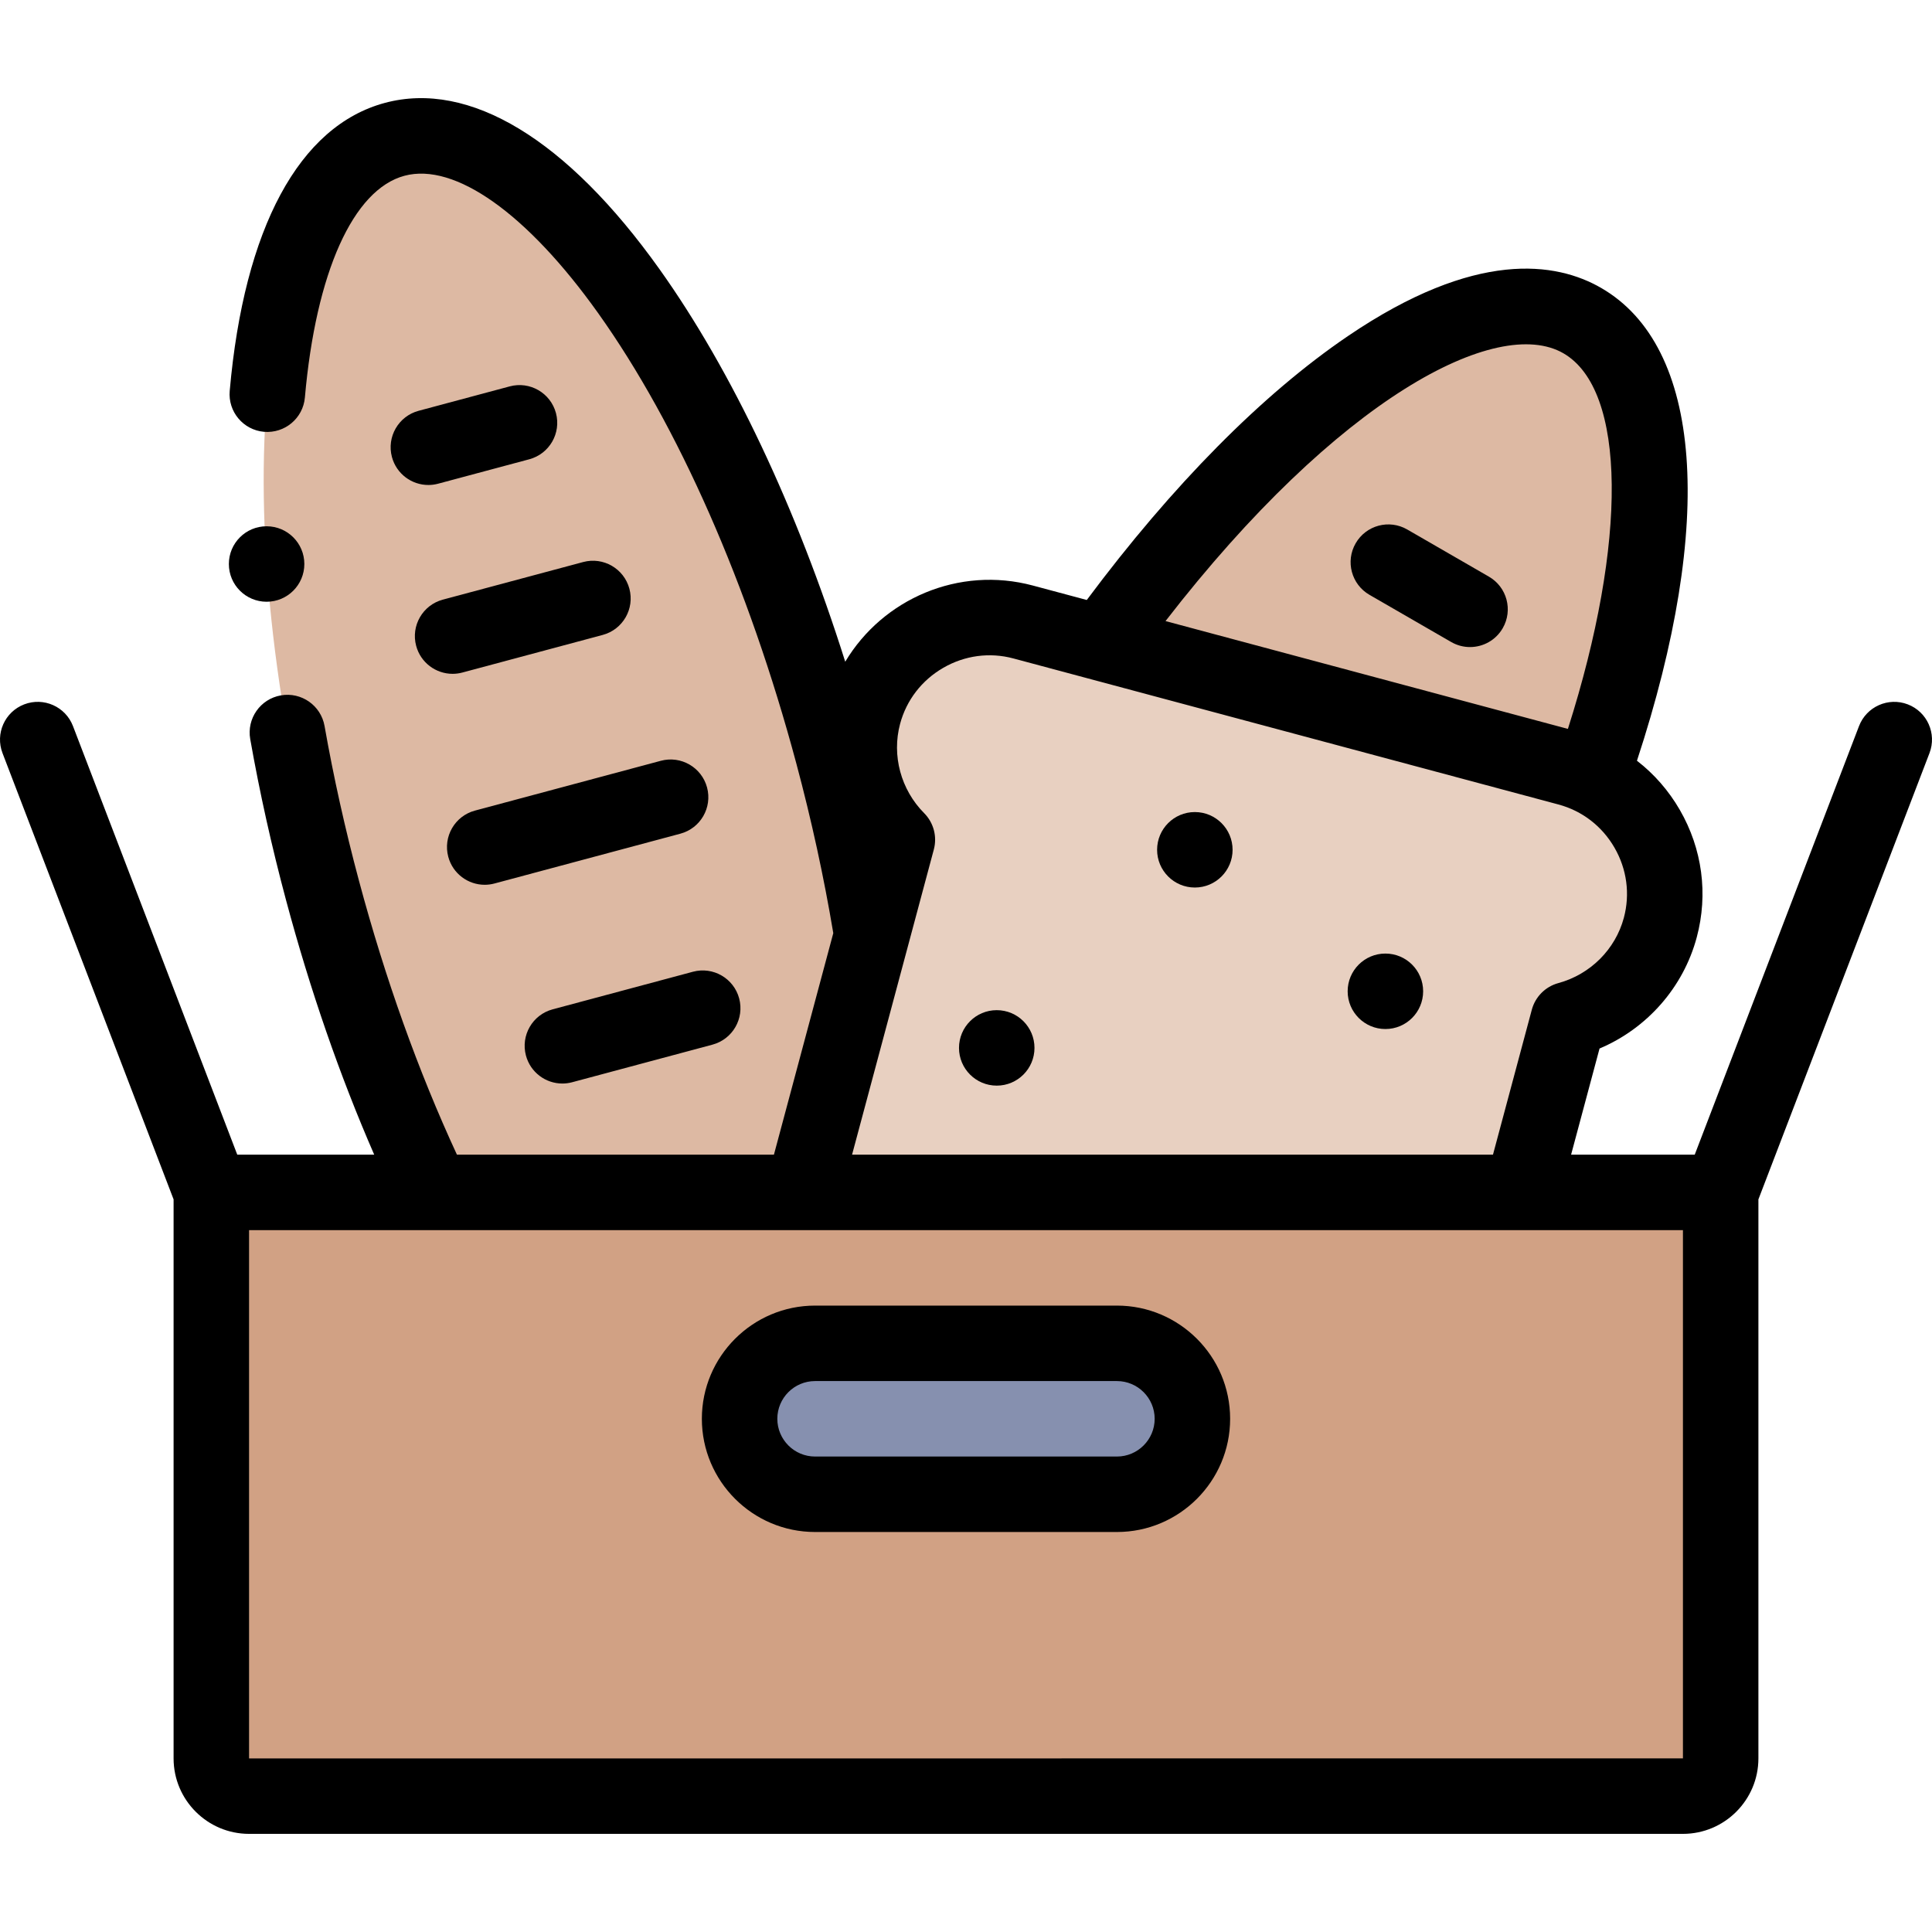
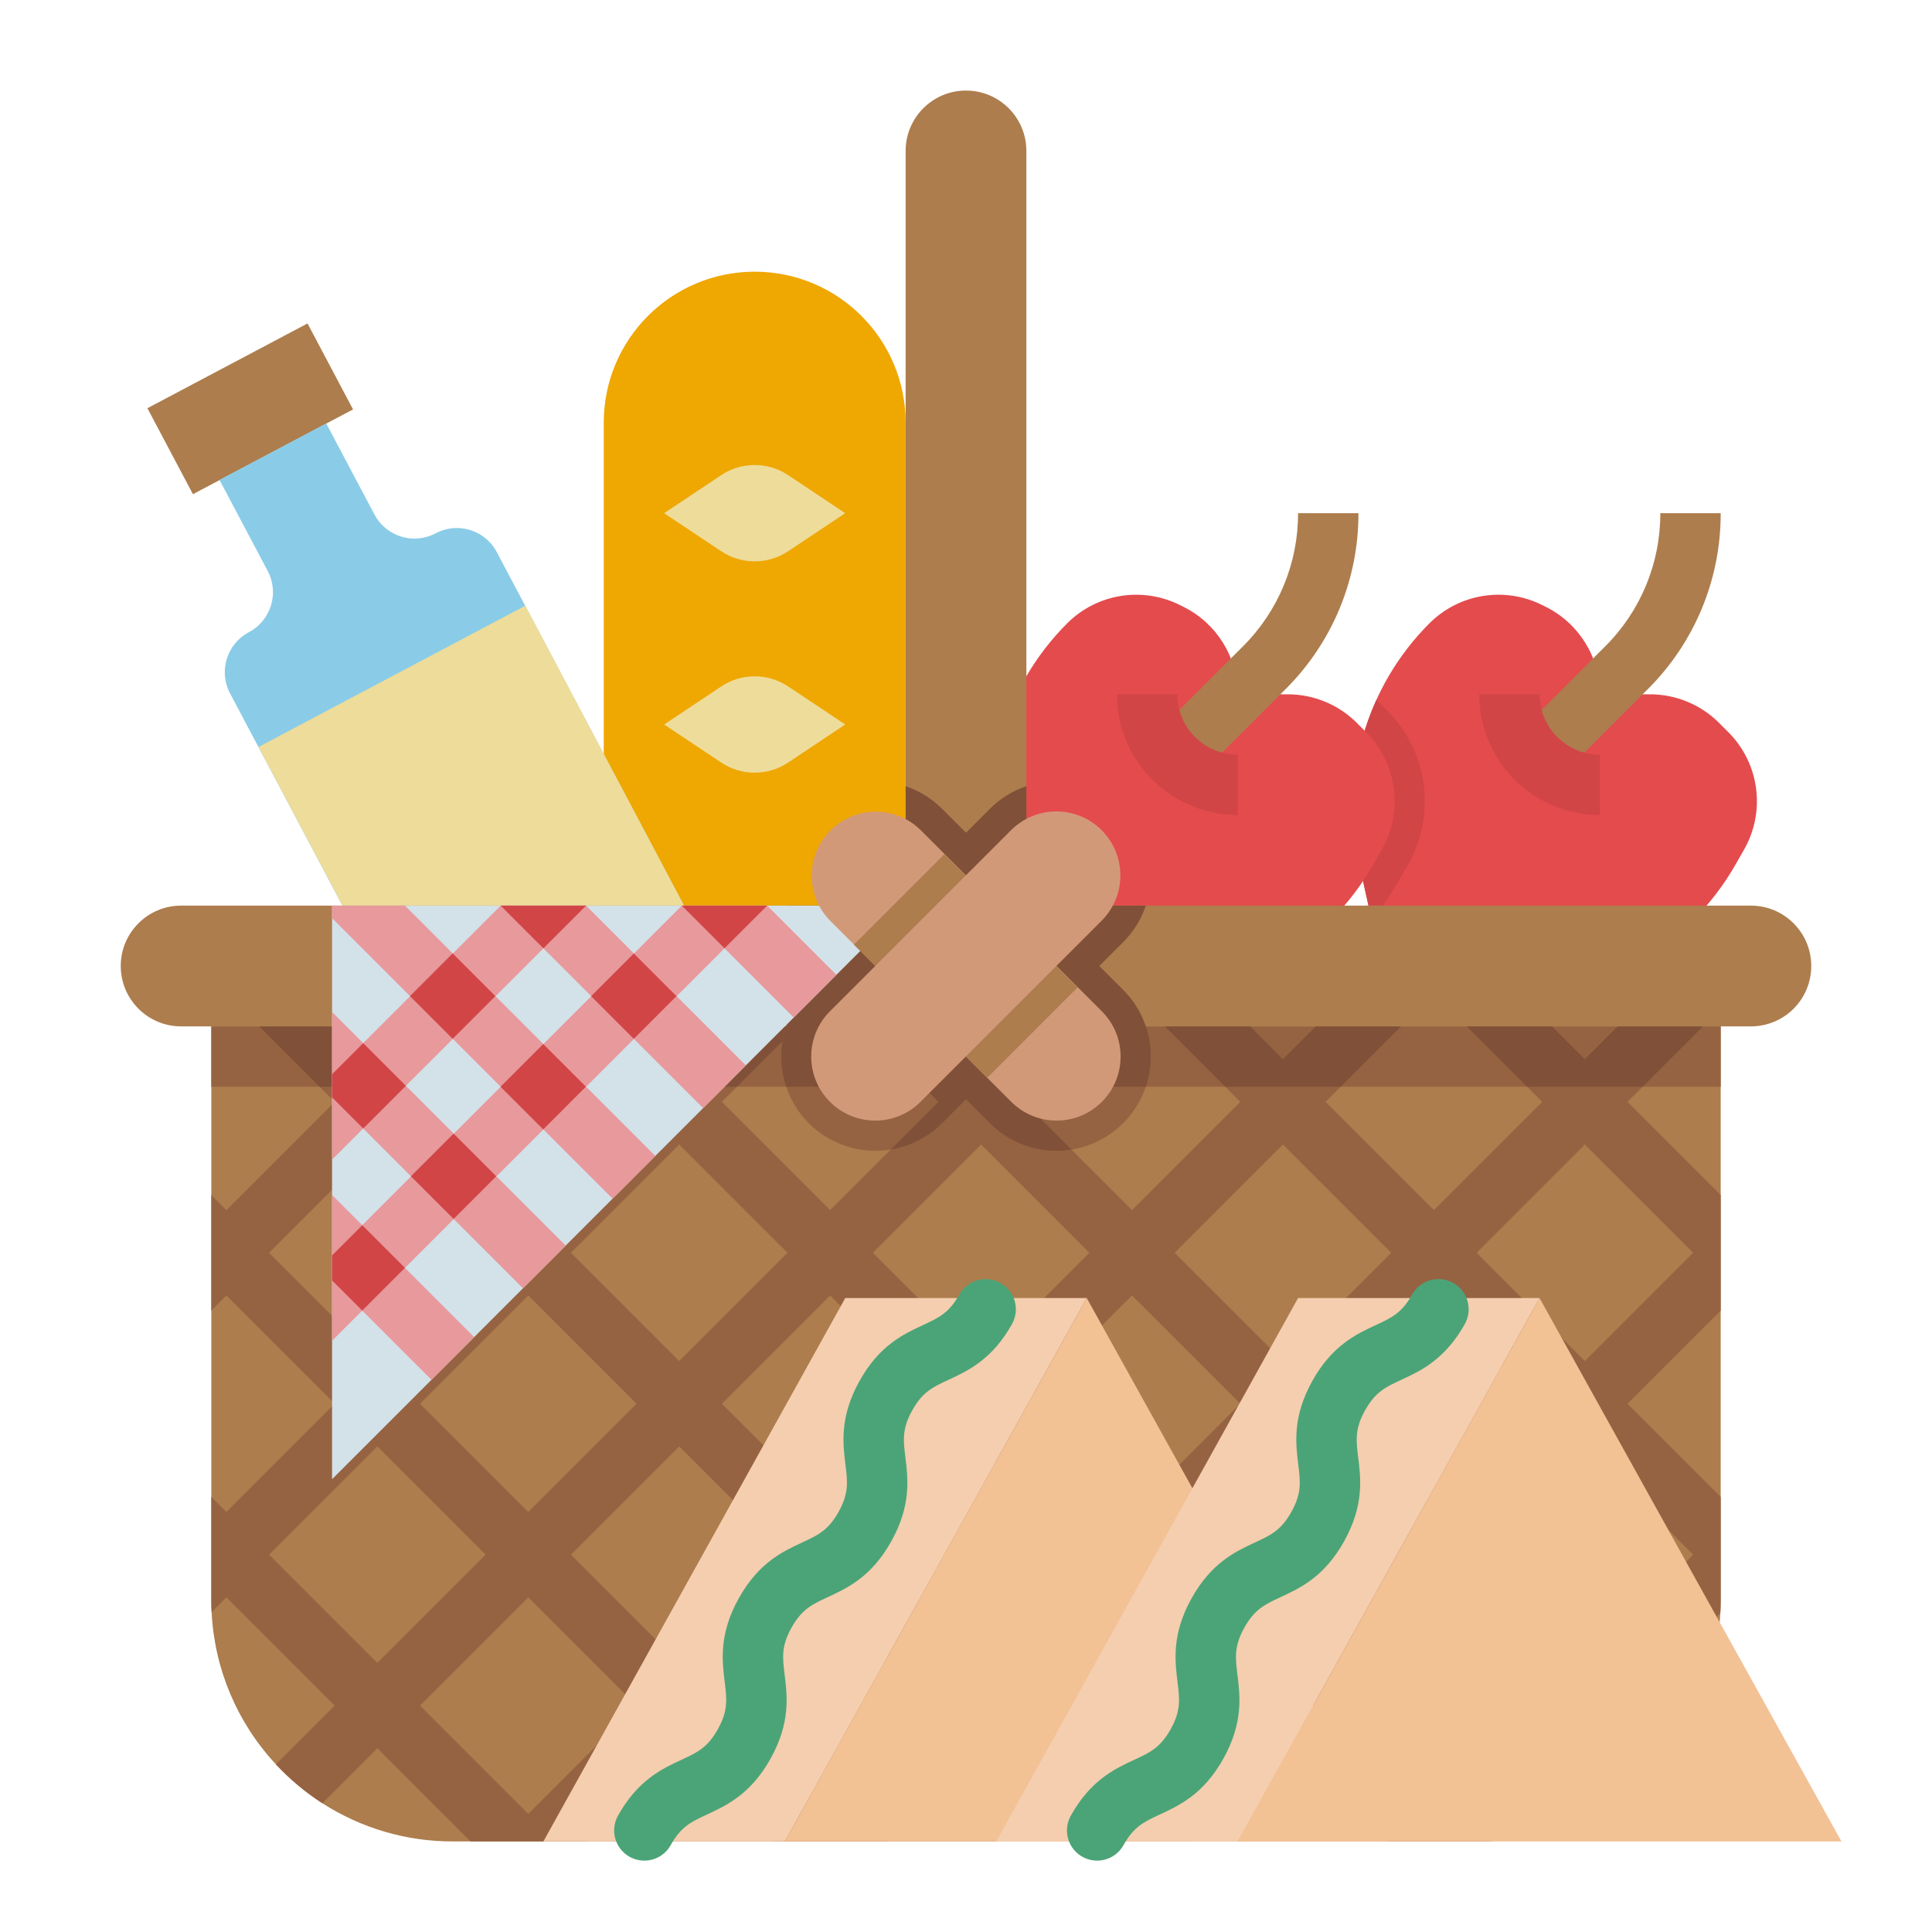
- <svg xmlns="http://www.w3.org/2000/svg" id="Layer_1" enable-background="new 0 0 512.008 512.008" height="512" viewBox="0 0 512.008 512.008" width="512">
-   <g>
-     <g clip-rule="evenodd" fill-rule="evenodd">
-       <path d="m220.704 199.761c-26.779-99.94-78.76-172.846-116.102-162.84s-45.906 99.135-19.127 199.075c7.906 29.506 18.009 56.652 29.283 80.007h98.019l18.281-68.227c-2.519-15.513-5.96-31.618-10.354-48.015z" fill="#ddb9a3" />
-       <path d="m419.324 84.964c-27.914-16.117-80.575 20.813-127.296 85.469l123.573 33.111c2.178.584 4.252 1.366 6.207 2.326 20.717-58.88 21.238-107.21-2.484-120.906z" fill="#ddb9a3" />
-       <path d="m415.601 203.544-123.573-33.111-20.881-5.595c-18.335-4.913-37.355 6.069-42.268 24.404-3.288 12.273.546 24.854 8.941 33.304l-6.761 25.231-18.281 68.227h190.555l12.277-45.819c11.495-3.121 21.106-12.098 24.395-24.372 4.329-16.156-3.684-32.845-18.195-39.944-1.957-.959-4.031-1.742-6.209-2.325z" fill="#e8d0c1" />
-       <path d="m403.332 316.002h-190.555-98.019-58.755v150c0 5.5 4.5 9.999 10 9.999h380c5.5 0 10-4.499 10-9.999v-150zm-187.329 40.001h80c11 0 20 9 20 20s-9 20-20 20h-80c-11 0-20-9-20-20s9-20 20-20z" fill="#d1a184" />
-       <path d="m296.003 356.003h-80c-11 0-20 9-20 20s9 20 20 20h80c11 0 20-9 20-20s-8.999-20-20-20z" fill="#8690af" />
-     </g>
-     <g>
-       <path d="m216.003 406.003h80c16.542 0 30-13.458 30-30s-13.458-30-30-30h-80c-16.542 0-30 13.458-30 30s13.458 30 30 30zm0-40h80c5.514 0 10 4.486 10 10s-4.486 10-10 10h-80c-5.514 0-10-4.486-10-10s4.486-10 10-10z" />
-       <path d="m505.584 186.665c-5.152-1.976-10.938.602-12.917 5.759l-43.54 113.579h-32.763l7.537-28.127c12.571-5.313 22.2-16.18 25.762-29.476 3.067-11.447 1.476-23.436-4.482-33.756-2.963-5.132-6.824-9.533-11.365-13.04 20.776-63.217 17.36-109.796-9.492-125.299-11.912-6.878-33.224-10.246-67.104 12.758-22.68 15.398-46.52 39.509-69.207 69.942l-14.28-3.826c-19.639-5.263-39.784 3.535-49.733 20.186-12.855-40.71-30.014-77.088-49.244-104.059-24.526-34.398-50.357-50.044-72.743-44.044-22.726 6.09-37.335 33.199-41.136 76.334-.485 5.502 3.582 10.354 9.083 10.84 5.509.469 10.354-3.583 10.839-9.084 2.921-33.156 12.787-55.126 26.39-58.771 13.337-3.581 32.51 10.01 51.282 36.337 21.252 29.808 39.923 72.223 52.573 119.433 4.03 15.04 7.314 30.147 9.789 44.944l-15.731 58.709h-84.007c-10.267-22.196-18.994-46.585-25.963-72.595-3.667-13.688-6.736-27.485-9.122-41.01-.959-5.439-6.139-9.07-11.585-8.111-5.439.959-9.07 6.146-8.111 11.584 2.486 14.096 5.682 28.467 9.5 42.713 6.399 23.882 14.235 46.492 23.357 67.419h-36.292l-43.539-113.581c-1.977-5.158-7.761-7.735-12.917-5.759-5.157 1.978-7.735 7.761-5.758 12.917l45.338 118.271v148.149c0 11.027 8.972 19.999 20 19.999h380c11.028 0 20-8.972 20-19.999v-148.147l45.339-118.273c1.977-5.156-.601-10.939-5.758-12.916zm-91.26-93.04c16.739 9.665 17.015 49.958 1.192 99.544l-106.636-28.574c45.883-59.28 87.939-81.074 105.444-70.97zm-166.846 131.507c.922-3.439-.055-7.109-2.564-9.636-6.178-6.219-8.621-15.288-6.376-23.668 1.685-6.287 5.749-11.561 11.442-14.848 5.692-3.285 12.291-4.17 18.579-2.484l144.454 38.706c6.287 1.685 11.561 5.748 14.848 11.441 3.287 5.694 4.169 12.292 2.484 18.58-2.245 8.379-8.896 15.011-17.355 17.309-3.437.933-6.117 3.623-7.039 7.063l-10.291 38.407h-169.85zm198.526 240.87-380 .001v-140h380z" />
-       <path d="m175.132 201.619-49.262 13.2c-5.334 1.43-8.5 6.913-7.071 12.247 1.197 4.469 5.237 7.415 9.653 7.415.856 0 1.728-.111 2.595-.344l49.262-13.2c5.334-1.43 8.5-6.913 7.071-12.247-1.43-5.336-6.914-8.504-12.248-7.071z" />
-       <path d="m154.549 148.948-37.19 9.965c-5.334 1.43-8.5 6.913-7.071 12.247 1.197 4.468 5.237 7.415 9.653 7.415.856 0 1.728-.111 2.595-.344l37.19-9.965c5.334-1.43 8.5-6.913 7.071-12.247-1.43-5.334-6.911-8.501-12.248-7.071z" />
-       <path d="m146.453 267.491c-5.334 1.43-8.5 6.913-7.071 12.247 1.197 4.468 5.237 7.415 9.653 7.415.856 0 1.728-.111 2.595-.344l37.189-9.965c5.334-1.43 8.5-6.913 7.071-12.247-1.43-5.335-6.915-8.502-12.248-7.071z" />
-       <path d="m135.088 102.397-24.15 6.471c-5.335 1.43-8.501 6.912-7.071 12.247 1.197 4.468 5.237 7.415 9.653 7.415.856 0 1.728-.111 2.594-.344l24.15-6.471c5.335-1.43 8.501-6.912 7.071-12.247-1.428-5.335-6.914-8.503-12.247-7.071z" />
-       <path d="m394.583 152.82-21.652-12.501c-4.785-2.762-10.899-1.123-13.66 3.66-2.762 4.783-1.123 10.898 3.66 13.66l21.652 12.501c1.575.909 3.294 1.342 4.99 1.342 3.456 0 6.818-1.794 8.67-5.002 2.762-4.783 1.123-10.898-3.66-13.66z" />
-       <path d="m316.653 215.208h-.007c-5.522 0-9.997 4.478-9.997 10s4.481 10 10.004 10 10-4.478 10-10-4.477-10-10-10z" />
-       <path d="m264.153 267.708h-.008c-5.522 0-9.996 4.478-9.996 10s4.481 10 10.004 10 10-4.478 10-10-4.477-10-10-10z" />
-       <path d="m367.153 252.708h-.007c-5.522 0-9.997 4.478-9.997 10s4.481 10 10.004 10 10-4.478 10-10-4.477-10-10-10z" />
-       <path d="m80.655 149.471c0-5.522-4.477-10-10-10h-.007c-5.523 0-9.996 4.478-9.996 10s4.48 10 10.003 10 10-4.477 10-10z" />
-     </g>
+ <svg xmlns="http://www.w3.org/2000/svg" id="Flat" height="512" viewBox="0 0 512 512" width="512">
+   <path d="m200 72a40 40 0 0 1 40 40v136a0 0 0 0 1 0 0h-80a0 0 0 0 1 0 0v-136a40 40 0 0 1 40-40z" fill="#efa702" />
+   <path d="m176 136 15.125-10.083a16 16 0 0 1 17.75 0l15.125 10.083-15.125 10.083a16 16 0 0 1 -17.75 0z" fill="#eedc9a" />
+   <path d="m176 192 15.125-10.083a16 16 0 0 1 17.75 0l15.125 10.083-15.125 10.083a16 16 0 0 1 -17.75 0z" fill="#eedc9a" />
+   <path d="m42.29 95.432h47.999v25.775h-47.999z" fill="#ad7d4d" transform="matrix(.884 -.468 .468 .884 -42.981 43.609)" />
+   <path d="m182.58 242.5-70.7 37.43-43.41-82-7.51-14.18a11.997 11.997 0 0 1 4.99-16.21l.01-.01a11.997 11.997 0 0 0 4.99-16.21l-12.77-24.12 28.28-14.98 12.77 24.12a11.988 11.988 0 0 0 16.22 4.99 11.885 11.885 0 0 1 5.6-1.4 12.005 12.005 0 0 1 10.61 6.39l7.51 14.18z" fill="#8acce7" />
+   <path d="m85.527 173.824h79.997v92.782h-79.997z" fill="#eedc9a" transform="matrix(.884 -.468 .468 .884 -88.449 84.324)" />
+   <path d="m462.19 225.17-2.31 4.03a69.04 69.04 0 0 1 -59.96 34.8h-31.92l-4.49-20.2-3.29-14.79a69.075 69.075 0 0 1 18.59-63.82 25.887 25.887 0 0 1 29.88-4.85l1 .5a25.897 25.897 0 0 1 14.31 23.16h13.28a25.895 25.895 0 0 1 18.3 7.58l2.44 2.44a25.896 25.896 0 0 1 4.17 31.15z" fill="#e44b4d" />
+   <path d="m413.657 205.657-11.314-11.314 23.029-23.029a49.614 49.614 0 0 0 14.628-35.313h16a65.514 65.514 0 0 1 -19.313 46.628z" fill="#ad7d4d" />
+   <path d="m424 216a32.037 32.037 0 0 1 -32-32h16a16.018 16.018 0 0 0 16 16z" fill="#d14547" />
+   <path d="m373.14 229.14-2.31 4.03a77.598 77.598 0 0 1 -7.32 10.63l-3.29-14.79a68.986 68.986 0 0 1 4.54-43.54c.16.15.32.3.48.46l2.43 2.43a33.968 33.968 0 0 1 5.47 40.78z" fill="#d14547" />
+   <path d="m282.806 165.194a25.889 25.889 0 0 1 29.884-4.849l1.0.5a25.889 25.889 0 0 1 14.311 23.155h13.277a25.889 25.889 0 0 1 18.306 7.583l2.435 2.435a25.889 25.889 0 0 1 4.172 31.15l-2.306 4.036a69.058 69.058 0 0 1 -59.959 34.796h-31.924l-7.776-34.994a69.058 69.058 0 0 1 18.582-63.812z" fill="#e44b4d" />
+   <path d="m317.657 205.657-11.314-11.314 23.029-23.029a49.614 49.614 0 0 0 14.628-35.313h16a65.514 65.514 0 0 1 -19.313 46.628z" fill="#ad7d4d" />
+   <path d="m328 216a32.037 32.037 0 0 1 -32-32h16a16.018 16.018 0 0 0 16 16z" fill="#d14547" />
+   <path d="m272 40v200h-32v-200a16 16 0 1 1 32 0z" fill="#ad7d4d" />
+   <path d="m272 208.34v31.66h-32v-31.66a24.826 24.826 0 0 1 9.66 6l6.34 6.34 6.34-6.34a24.826 24.826 0 0 1 9.66-6z" fill="#805038" />
+   <path d="m456 272v152c0 1.14-.03 2.28-.09 3.4a63.605 63.605 0 0 1 -13.35 35.85 64.403 64.403 0 0 1 -11.31 11.31 63.606 63.606 0 0 1 -35.85 13.35c-1.12.06-2.26.09-3.4.09h-272a63.773 63.773 0 0 1 -34.57-10.12 64.782 64.782 0 0 1 -12.31-10.31 63.708 63.708 0 0 1 -17.04-40.34c-.05-1.07-.08-2.15-.08-3.23v-152z" fill="#ad7d4d" />
+   <path d="m456 316.69-24.69-24.69 20-20h-22.62l-8.69 8.69-8.69-8.69h-22.62l20 20-28.69 28.69-28.69-28.69 20-20h-22.62l-8.69 8.69-8.69-8.69h-22.62l20 20-28.69 28.69-16.04-16.04-12.65-12.65 20-20h-22.62l-8.69 8.69-8.69-8.69h-22.62l20 20-28.69 28.69-28.69-28.69 20-20h-22.62l-8.69 8.69-8.69-8.69h-22.62l20 20-28.69 28.69-28.69-28.69 20-20h-22.62l-8.69 8.69-8.69-8.69h-22.62l20 20-28.69 28.69-4-4v30.62l4-4 28.69 28.69-28.69 28.69-4-4v27.31c0 1.08.03 2.16.08 3.23l3.92-3.92 28.69 28.69-15.57 15.57a64.782 64.782 0 0 0 12.31 10.31l14.57-14.57 24.69 24.69h30.62l24.69-24.69 24.69 24.69h30.62l24.69-24.69 24.69 24.69h30.62l24.69-24.69 24.69 24.69h27.31c1.14 0 2.28-.03 3.4-.09l24.6-24.6 11.25 11.25a64.403 64.403 0 0 0 11.31-11.31l-11.25-11.25 24.6-24.6c.06-1.12.09-2.26.09-3.4v-27.31l-24.69-24.69 24.69-24.69zm-47.31 55.31-28.69 28.69-28.69-28.69 28.69-28.69zm-68.69-68.69 28.69 28.69-28.69 28.69-28.69-28.69zm-11.31 68.69-28.69 28.69-28.69-28.69 28.69-28.69zm-68.69-68.69 28.69 28.69-28.69 28.69-28.69-28.69zm-11.31 68.69-28.69 28.69-28.69-28.69 28.69-28.69zm-68.69-68.69 28.69 28.69-28.69 28.69-28.69-28.69zm-11.31 68.69-28.69 28.69-28.69-28.69 28.69-28.69zm-97.38-40 28.69-28.69 28.69 28.69-28.69 28.69zm0 80 28.69-28.69 28.69 28.69-28.69 28.69zm68.69 68.69-28.69-28.69 28.69-28.69 28.69 28.69zm11.31-68.69 28.69-28.69 28.69 28.69-28.69 28.69zm68.69 68.69-28.69-28.69 28.69-28.69 28.69 28.69zm11.31-68.69 28.69-28.69 28.69 28.69-28.69 28.69zm68.69 68.69-28.69-28.69 28.69-28.69 28.69 28.69zm11.31-68.69 28.69-28.69 28.69 28.69-28.69 28.69zm68.69 68.69-28.69-28.69 28.69-28.69 28.69 28.69zm68.69-68.69-28.69 28.69-28.69-28.69 28.69-28.69zm-28.69-51.31-28.69-28.69 28.69-28.69 28.69 28.69z" fill="#966342" />
+   <path d="m56 272h400v16h-400z" fill="#966342" />
+   <path d="m108.69 272h22.62l-16 16h-30.62l-16-16h22.62l8.69 8.69z" fill="#805038" />
+   <path d="m188.69 272h22.62l-16 16h-30.62l-16-16h22.62l8.69 8.69z" fill="#805038" />
+   <path d="m268.69 272h22.62l-16 16h-30.62l-16-16h22.62l8.69 8.69z" fill="#805038" />
+   <path d="m348.69 272h22.62l-16 16h-30.62l-16-16h22.62l8.69 8.69z" fill="#805038" />
+   <path d="m451.31 272-16 16h-30.62l-16-16h22.62l8.69 8.69 8.69-8.69z" fill="#805038" />
+   <path d="m480 256a15.978 15.978 0 0 1 -16 16h-416a16 16 0 1 1 0-32h416a15.995 15.995 0 0 1 16 16z" fill="#ad7d4d" />
+   <path d="m304.97 280a24.975 24.975 0 0 1 -42.63 17.66l-6.34-6.34-6.34 6.34a24.969 24.969 0 0 1 -41.31-25.66h95.31a24.889 24.889 0 0 1 1.31 8z" fill="#966342" />
+   <path d="m208.35 272h2.96l-3.94 3.94a25.476 25.476 0 0 1 .98-3.94z" fill="#805038" />
+   <path d="m271.31 292 12.65 12.65a23.577 23.577 0 0 1 -3.96.32 24.842 24.842 0 0 1 -17.66-7.31l-6.34-6.34-6.34 6.34a24.83 24.83 0 0 1 -13.61 6.98l12.64-12.64-20-20h22.62l8.69 8.69 8.69-8.69h22.62z" fill="#805038" />
+   <path d="m214.34 262.34 6.34-6.34-6.34-6.34a24.82 24.82 0 0 1 -6-9.66h95.31a24.841 24.841 0 0 1 -5.99 9.66l-6.34 6.34 6.34 6.34a24.823 24.823 0 0 1 6 9.66h-95.31a24.844 24.844 0 0 1 5.99-9.66z" fill="#805038" />
+   <path d="m304.97 280a24.889 24.889 0 0 1 -1.31 8h-95.31a25.17 25.17 0 0 1 0-16h95.31a24.889 24.889 0 0 1 1.31 8z" fill="#805038" />
+   <path d="m240 240-18.34 18.35-11.31 11.31-12.69 12.68-11.32 11.32-12.68 12.68-11.32 11.32-12.43 12.44-35.56 35.56-26.35 26.34v-152z" fill="#d3e1e9" />
+   <path d="m144.01 276.69h-.01l-12.68-12.68-11.31 11.31 12.68 12.68v.01zm0 0h-.01l-12.68-12.68-11.31 11.31 12.68 12.68v.01zm66.34-7.03 11.31-11.31-18.35-18.35h-22.62l-12.68 12.69h-.01l-12.69-12.69h-22.62v.01l-12.68 12.68h-.01l-12.69-12.69h-19.31v3.32l20.68 20.68h.01v.01l-12.44 12.43-8.25-8.25v39.12l8.25-8.25 12.69 12.69-12.94 12.94-8-8v38.62l8-8 18.35 18.35 11.31-11.31-18.35-18.35 12.94-12.94 18.35 18.35 11.31-11.31-18.35-18.35 12.44-12.43 18.34 18.34 11.32-11.32-18.34-18.34 12.68-12.68 18.34 18.34 11.32-11.32-18.34-18.34 12.68-12.69zm-90.1 30.78-12.69-12.69 12.44-12.43h.01l12.68 12.68v.01zm23.76-23.75h-.01l-12.69-12.69h.01l12.68-12.68h.01l12.68 12.68v.01zm0 0h-.01l-12.68-12.68-11.31 11.31 12.68 12.68v.01zm0 0h-.01l-12.68-12.68-11.31 11.31 12.68 12.68v.01z" fill="#e7999b" />
+   <g fill="#d14547">
+     <path d="m107.31 336-11.31 11.31-8-8v-6.62l8-8z" />
+     <path d="m112.253 303.753h15.995v15.995h-15.995z" transform="matrix(.707 -.707 .707 .707 -185.22 176.339)" />
+     <path d="m136.001 280.008h16.009v15.995h-16.009z" transform="matrix(.707 -.707 .707 .707 -161.472 186.182)" />
+     <path d="m160.001 256.008h16.009v15.995h-16.009z" transform="matrix(.707 -.707 .707 .707 -137.472 196.123)" />
+     <path d="m203.31 240-11.31 11.31-11.31-11.31z" />
+     <path d="m107.57 287.76-11.31 11.31-8.26-8.26v-6.12l8.25-8.25z" />
+     <path d="m111.996 255.996h16.009v16.009h-16.009z" transform="matrix(.707 -.707 .707 .707 -151.529 162.177)" />
+     <path d="m155.32 240v.01l-11.31 11.31h-.01l-11.32-11.32z" />
  </g>
+   <path d="m292 292a16.972 16.972 0 0 1 -24 0l-6.34-6.34-35.32-35.32-6.34-6.34a16.971 16.971 0 0 1 24-24l6.34 6.34 35.32 35.32 6.34 6.34a16.966 16.966 0 0 1 0 24z" fill="#d29979" />
+   <path d="m239.029 231.025h33.941v49.95h-33.941z" fill="#ad7d4d" transform="matrix(.707 -.707 .707 .707 -106.039 256)" />
+   <path d="m222.059 239.029h67.882a16.971 16.971 0 0 1 16.971 16.971 16.971 16.971 0 0 1 -16.971 16.971h-67.882a16.971 16.971 0 0 1 -16.971-16.971 16.971 16.971 0 0 1 16.971-16.971z" fill="#d29979" transform="matrix(.707 -.707 .707 .707 -106.039 256)" />
+   <path d="m144 488 80-144h64l-80 144z" fill="#f4ceaf" />
+   <path d="m170.748 493.087a8.001 8.001 0 0 1 -6.986-11.887c5.266-9.476 11.701-12.46 16.873-14.857 4.144-1.921 6.882-3.189 9.616-8.112 2.734-4.922 2.365-7.917 1.808-12.45-.696-5.658-1.563-12.699 3.702-22.177 5.265-9.477 11.701-12.46 16.873-14.857 4.144-1.921 6.881-3.19 9.615-8.112 2.735-4.924 2.367-7.919 1.809-12.453-.696-5.658-1.562-12.699 3.703-22.177 5.266-9.479 11.702-12.462 16.874-14.86 4.144-1.922 6.882-3.191 9.617-8.114a8 8 0 0 1 13.986 7.77c-5.266 9.479-11.702 12.463-16.874 14.86-4.144 1.922-6.882 3.191-9.617 8.114-2.735 4.924-2.367 7.919-1.809 12.453.696 5.658 1.562 12.699-3.703 22.177-5.265 9.478-11.701 12.461-16.873 14.858-4.144 1.921-6.881 3.19-9.615 8.112-2.735 4.923-2.366 7.918-1.809 12.452.696 5.657 1.563 12.698-3.701 22.175-5.266 9.477-11.701 12.461-16.873 14.858-4.144 1.921-6.882 3.189-9.616 8.112a7.998 7.998 0 0 1 -7 4.115z" fill="#4ba477" />
+   <path d="m368 488-80-144-80 144z" fill="#f2c194" />
+   <path d="m264 488 80-144h64l-80 144z" fill="#f4ceaf" />
+   <path d="m290.748 493.087a8.001 8.001 0 0 1 -6.986-11.887c5.266-9.476 11.701-12.46 16.873-14.857 4.144-1.921 6.882-3.189 9.616-8.112 2.734-4.922 2.365-7.917 1.808-12.45-.696-5.658-1.563-12.699 3.702-22.177 5.265-9.477 11.701-12.46 16.873-14.857 4.144-1.921 6.881-3.19 9.615-8.112 2.735-4.924 2.367-7.919 1.809-12.453-.696-5.658-1.562-12.699 3.703-22.177 5.266-9.479 11.702-12.462 16.874-14.86 4.144-1.922 6.882-3.191 9.617-8.114a8 8 0 0 1 13.986 7.77c-5.266 9.479-11.702 12.463-16.874 14.86-4.144 1.922-6.882 3.191-9.617 8.114-2.735 4.924-2.367 7.919-1.809 12.453.696 5.658 1.562 12.699-3.703 22.177-5.265 9.478-11.701 12.461-16.873 14.858-4.144 1.921-6.881 3.19-9.615 8.112-2.735 4.923-2.366 7.918-1.809 12.452.696 5.657 1.563 12.698-3.701 22.175-5.266 9.477-11.701 12.461-16.873 14.858-4.144 1.921-6.882 3.189-9.616 8.112a7.998 7.998 0 0 1 -7 4.115z" fill="#4ba477" />
+   <path d="m488 488-80-144-80 144z" fill="#f2c194" />
</svg>
